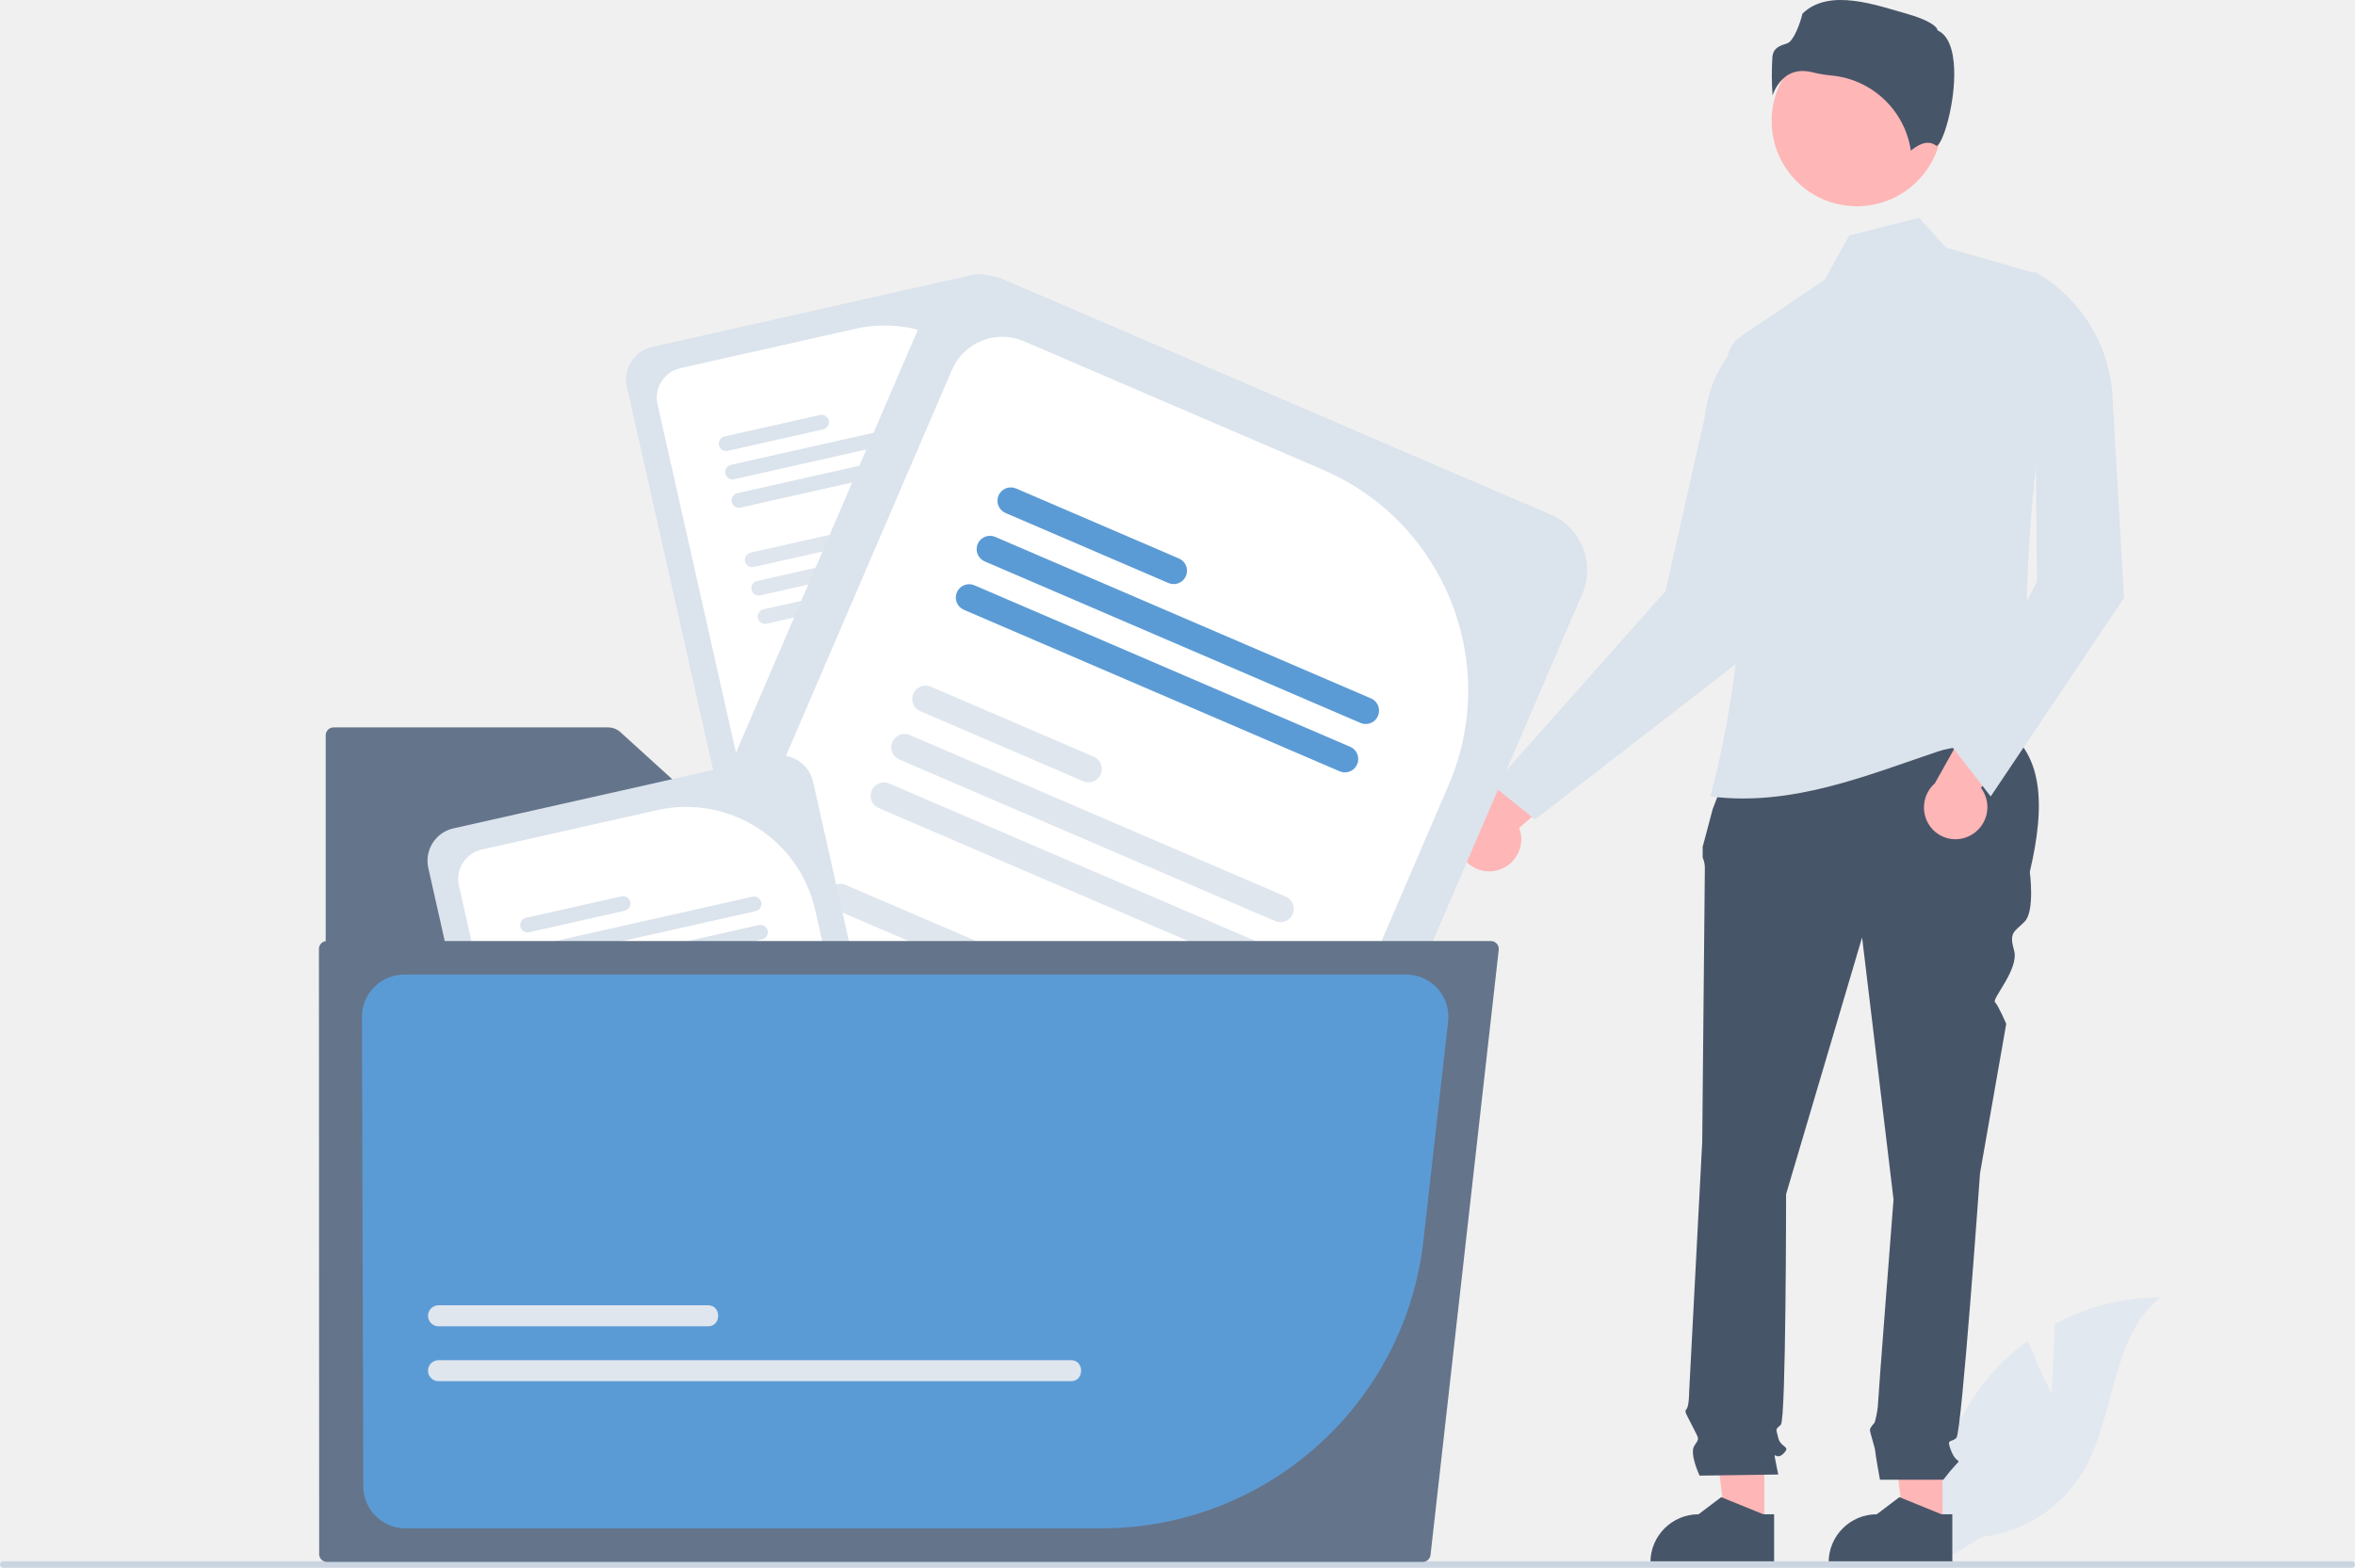
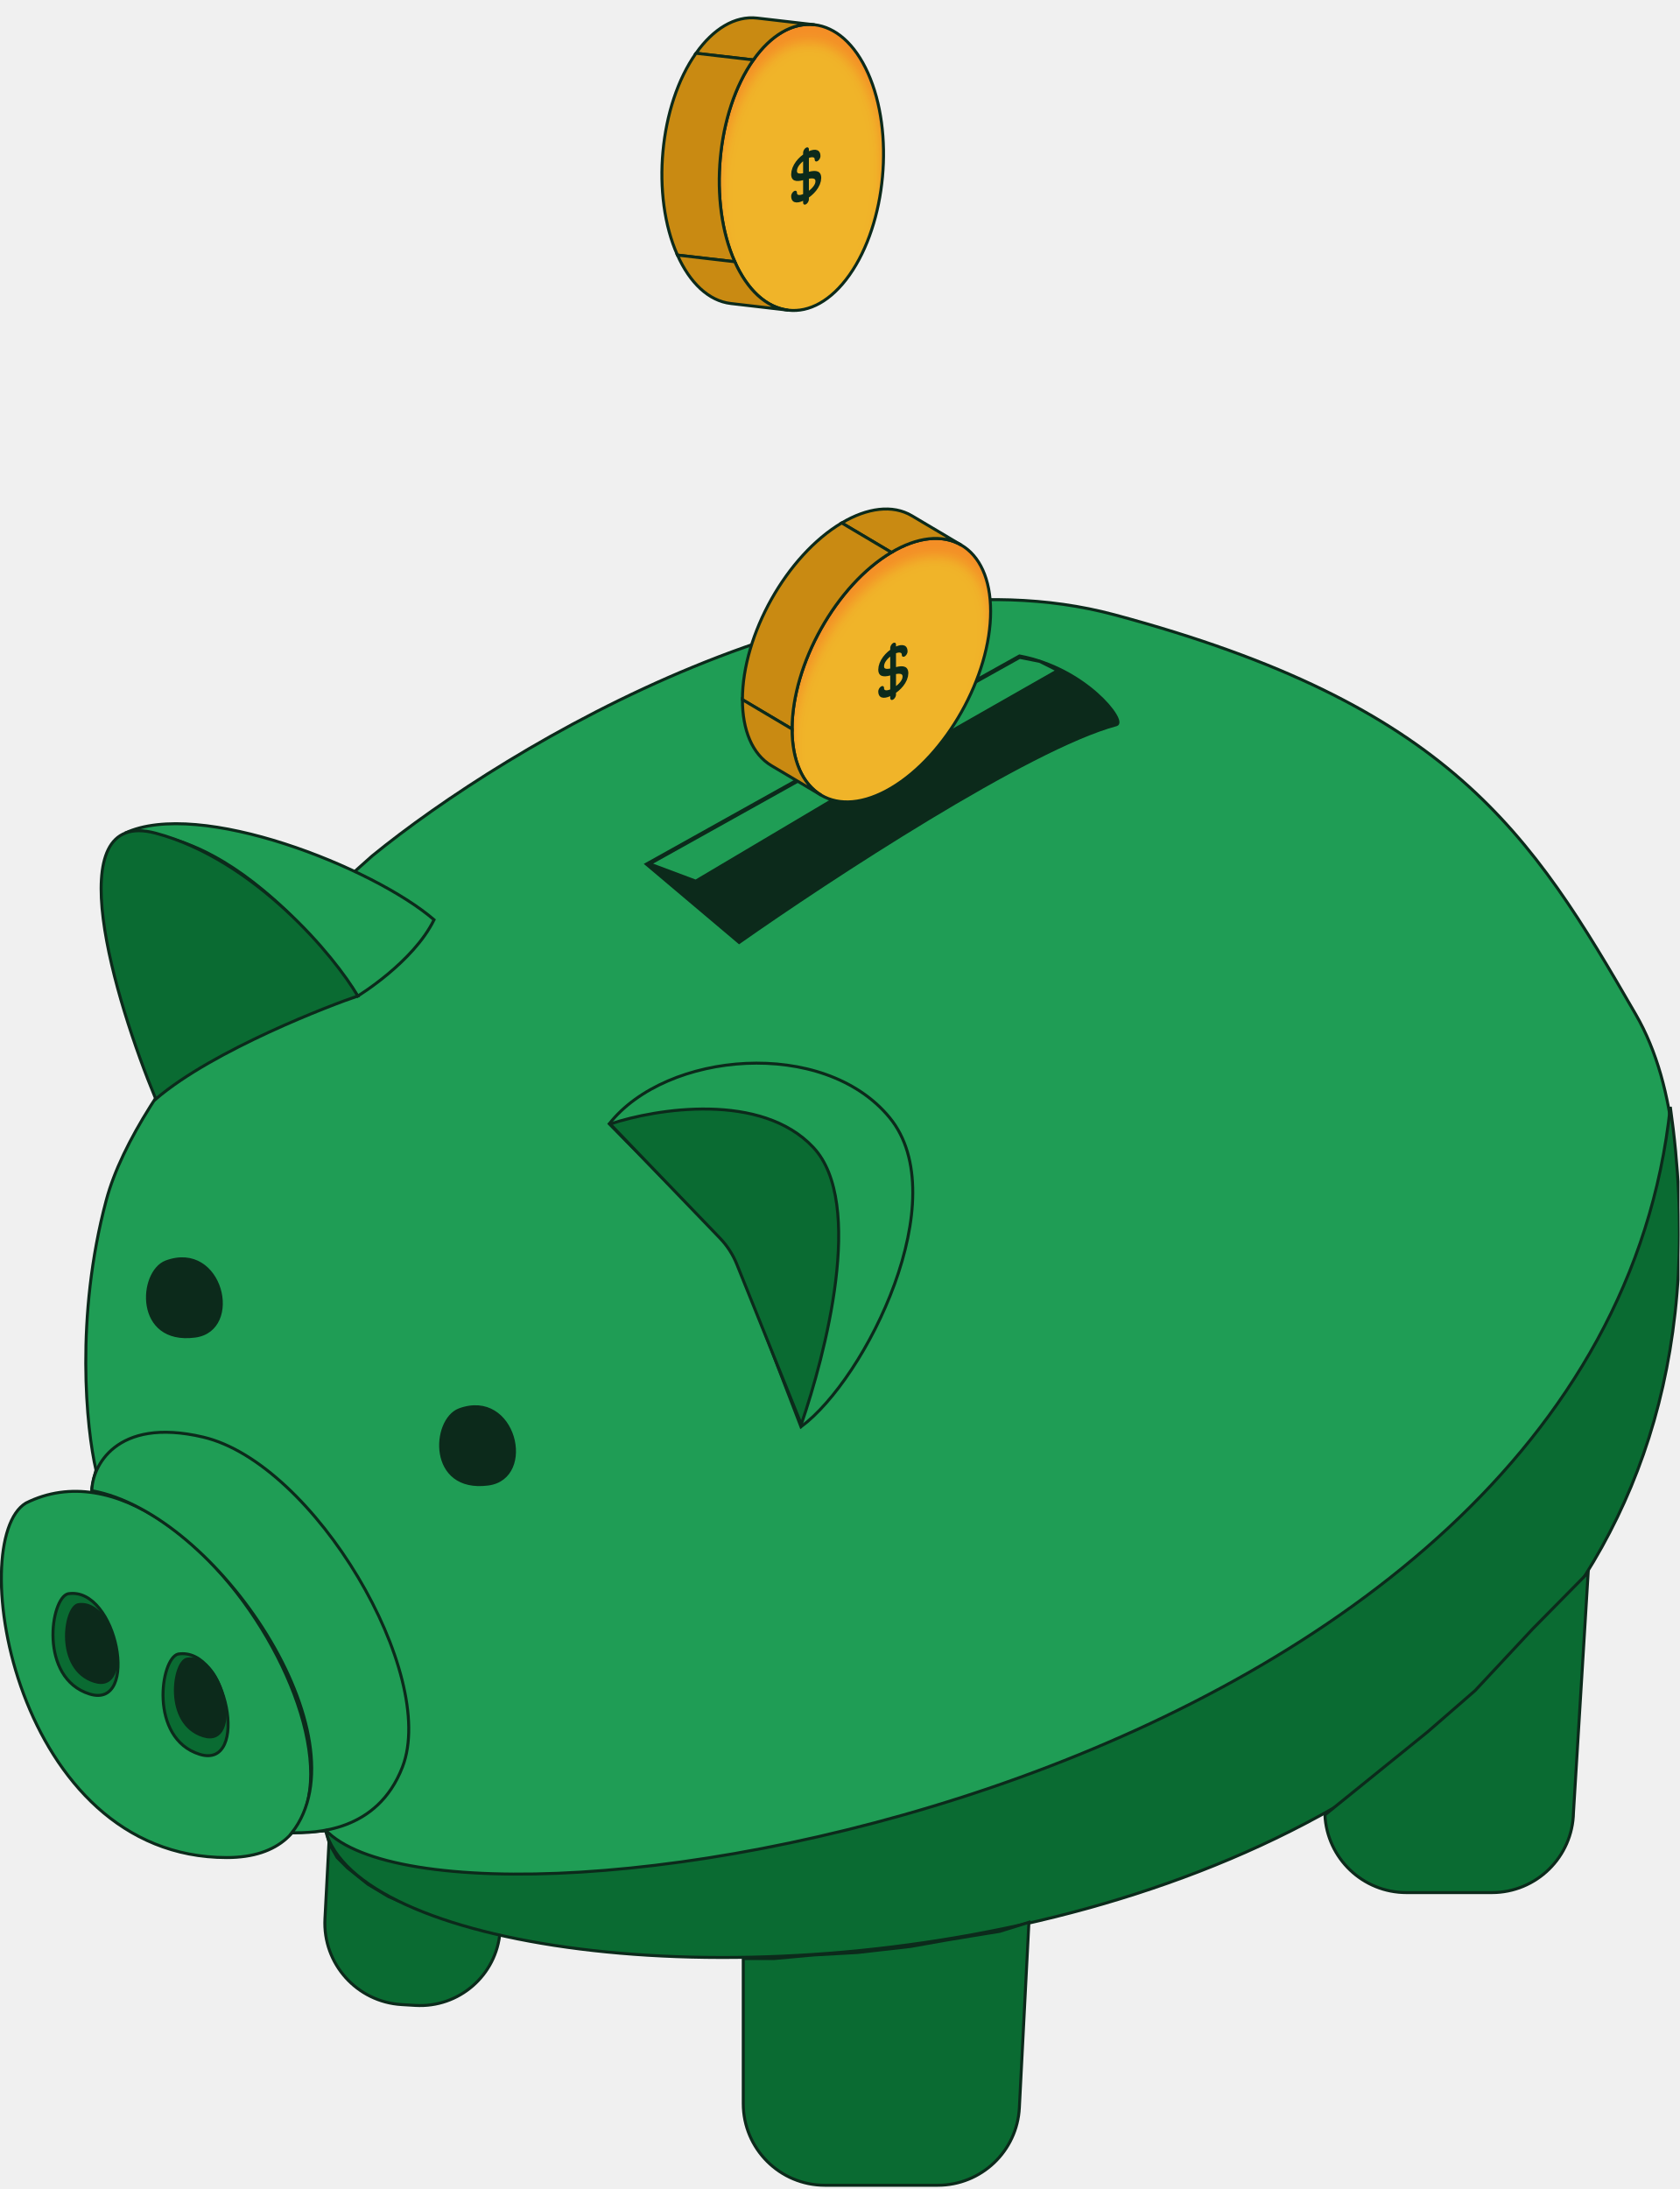
- <svg xmlns="http://www.w3.org/2000/svg" id="b59a7964-0a08-441e-9c1f-c92582b10e6e" data-name="Layer 1" width="865.67" height="576.443" viewBox="0 0 865.67 576.443">
-   <path d="M716.982,481.915a11.798,11.798,0,0,0,9.173-13.773,11.592,11.592,0,0,0-.567-1.968l31.471-27.129-20.575-5.821-26.731,26.655a11.841,11.841,0,0,0-5.662,15.631,11.529,11.529,0,0,0,12.891,6.405Z" transform="translate(-167.165 -161.7783)" fill="#ffb6b6" />
-   <path d="M921.345,674.306l1.144-25.719a83.066,83.066,0,0,1,38.745-9.808c-18.608,15.214-16.283,44.541-28.899,65a49.964,49.964,0,0,1-36.639,23.089L880.123,736.402a83.724,83.724,0,0,1,17.647-67.845A80.873,80.873,0,0,1,912.633,654.747C916.363,664.581,921.345,674.306,921.345,674.306Z" transform="translate(-167.165 -161.7783)" fill="#e2e8f0" />
-   <polygon points="714.057 561.388 699.956 561.387 693.248 507 714.059 507.001 714.057 561.388" fill="#ffb6b6" />
-   <path d="M884.817,736.834l-45.466-.002v-.575a17.697,17.697,0,0,1,17.697-17.696h.001l8.305-6.301,15.495,6.301,3.969 0Z" transform="translate(-167.165 -161.7783)" fill="#475569" />
-   <polygon points="648.548 561.388 634.448 561.387 627.74 507 648.551 507.001 648.548 561.388" fill="#ffb6b6" />
-   <path d="M819.309,736.834l-45.466-.002v-.575a17.697,17.697,0,0,1,17.697-17.696h.001l8.305-6.301,15.495,6.301,3.969 0Z" transform="translate(-167.165 -161.7783)" fill="#475569" />
-   <path d="M809.61,425.826l91.715,2.293c17.419,9.461,17.683,29.938,11.976,54.25,0,0,1.927,14.45-1.927,18.304s-5.78,3.853-3.853,10.597-8.253,17.758-7.017,18.994,4.126,7.98,4.126,7.98l-9.634,54.911s-6.743,95.372-8.67,97.299-3.853,0-1.927,4.817,3.853,2.89,1.927,4.817a70.949,70.949,0,0,0-4.817,5.78H858.22s-1.756-9.634-1.756-10.597-1.927-6.743-1.927-7.707,1.703-2.666,1.703-2.666a31.694,31.694,0,0,0,1.187-6.004c0-1.927,5.78-76.105,5.78-76.105l-11.56-96.335L823.71,600.861s0,82.848-1.927,84.775-1.927.963-.963,4.817,4.817,2.89,1.927,5.78-3.853-1.927-2.89,2.89l.963,4.817-28.901.413s-3.853-8.12-1.927-11.01,1.811-2.101-.539-6.831-3.314-5.693-2.351-6.656.963-6.087.963-6.087l4.817-92.175s.963-97.299.963-100.189a9.609,9.609,0,0,0-.8-4.334v-3.923l3.69-13.9Z" transform="translate(-167.165 -161.7783)" fill="#475569" />
-   <path d="M715.921,450.623l15.5,12.5,84.5-65.5-5-114h0a46.039,46.039,0,0,0-17.023,31.103l-14.477,64.397Z" transform="translate(-167.165 -161.7783)" fill="#dbe3ec" />
-   <path d="M795.921,454.623c29.911,3.823,57.469-7.759,83.5-16.5,11.752-3.946,23.59.173,34.5-6.5-4.718-46.467-.137-98.808,9.884-154.586a13.217,13.217,0,0,0-8.986-14.946l-32.291-9.264-9.942-10.968L846.909,248.377l-8.988,16.246-30.888,20.87a11.292,11.292,0,0,0-4.808,11.28A370.22,370.22,0,0,1,795.921,454.623Z" transform="translate(-167.165 -161.7783)" fill="#dbe3ec" />
-   <path d="M891.382,469.005a11.798,11.798,0,0,0,5.067-15.753,11.592,11.592,0,0,0-1.083-1.739l22.874-34.687-21.383.014-18.444,32.937a11.841,11.841,0,0,0-1.182,16.583,11.529,11.529,0,0,0,14.15,2.645Z" transform="translate(-167.165 -161.7783)" fill="#ffb6b6" />
-   <path d="M884.921,436.623l14,18,49-73-4.238-74.163a56.096,56.096,0,0,0-28.762-45.837h0l1,114Z" transform="translate(-167.165 -161.7783)" fill="#dbe3ec" />
-   <circle cx="682.576" cy="44.502" r="31.335" fill="#ffb6b6" />
-   <path d="M829.775,187.89a14.807,14.807,0,0,1,3.593.472,51.139,51.139,0,0,0,7.033,1.179,32.59,32.59,0,0,1,29.182,27.643c1.821-1.588,5.964-4.508,9.36-1.794h0c.052.043.082.065.201.009,2.255-1.07,6.259-14.239,6.38-25.834.064-6.154-.905-14.013-5.882-16.502l-.262-.131-.069-.285c-.332-1.384-4.048-3.748-10.505-5.587-11.735-3.342-29.227-9.854-39.077-.271-.745,3.23-3.171,10.144-5.621,10.927-2.713.867-5.056,1.616-5.425,4.944a101.999,101.999,0,0,0,.067,14.219,14.522,14.522,0,0,1,5.159-7.247A10.225,10.225,0,0,1,829.775,187.89Z" transform="translate(-167.165 -161.7783)" fill="#475569" />
-   <path d="M1032.835,737.032a1.186,1.186,0,0,1-1.19,1.19H168.355a1.19,1.19,0,0,1,0-2.38h863.29A1.187,1.187,0,0,1,1032.835,737.032Z" transform="translate(-167.165 -161.7783)" fill="#cbd5e1" />
-   <path d="M524.442,262.901,406.817,289.364a12.201,12.201,0,0,0-9.215,14.565l32.254,143.365,138.203-31.093a6.056,6.056,0,0,0,2.993-1.652L539.007,272.116A12.201,12.201,0,0,0,524.442,262.901Z" transform="translate(-167.165 -161.7783)" fill="#dbe3ec" />
-   <path d="M481.715,282.642l-64.462,14.503a11.111,11.111,0,0,0-8.394,13.261l30.325,134.79,122.744-27.615-22.084-98.162A48.695,48.695,0,0,0,481.715,282.642Z" transform="translate(-167.165 -161.7783)" fill="#fff" />
-   <path d="M538.323,410.314l-80.921,18.206a2.703,2.703,0,1,0,1.187,5.275l80.921-18.206a2.703,2.703,0,1,0-1.187-5.275Z" transform="translate(-167.165 -161.7783)" fill="#dfe6ee" />
-   <path d="M535.976,399.883,455.055,418.088a2.706,2.706,0,0,0,1.188,5.28l80.921-18.206a2.706,2.706,0,1,0-1.188-5.28Z" transform="translate(-167.165 -161.7783)" fill="#dfe6ee" />
-   <path d="M487.788,399.77l-35.078,7.892a2.703,2.703,0,1,0,1.187,5.275l35.078-7.892a2.703,2.703,0,1,0-1.187-5.275Z" transform="translate(-167.165 -161.7783)" fill="#dfe6ee" />
-   <path d="M528.717,367.614l-80.921,18.206a2.706,2.706,0,0,0,1.188,5.28l80.921-18.206a2.706,2.706,0,1,0-1.188-5.28Z" transform="translate(-167.165 -161.7783)" fill="#dfe6ee" />
-   <path d="M526.371,357.188l-80.921,18.206a2.703,2.703,0,1,0,1.187,5.275l80.921-18.206a2.703,2.703,0,1,0-1.187-5.275Z" transform="translate(-167.165 -161.7783)" fill="#dfe6ee" />
-   <path d="M478.181,357.07l-35.078,7.892a2.706,2.706,0,0,0,1.188,5.28l35.078-7.892a2.706,2.706,0,1,0-1.188-5.28Z" transform="translate(-167.165 -161.7783)" fill="#dfe6ee" />
-   <path d="M519.11,324.914l-80.921,18.206a2.706,2.706,0,0,0,1.188,5.28l80.921-18.206a2.706,2.706,0,1,0-1.188-5.28Z" transform="translate(-167.165 -161.7783)" fill="#dbe3ec" />
-   <path d="M516.765,314.488l-80.921,18.206a2.706,2.706,0,0,0,1.188,5.28l80.921-18.206a2.706,2.706,0,1,0-1.188-5.28Z" transform="translate(-167.165 -161.7783)" fill="#dbe3ec" />
-   <path d="M468.574,314.371,433.496,322.262a2.706,2.706,0,0,0,1.188,5.28l35.078-7.892a2.706,2.706,0,1,0-1.188-5.28Z" transform="translate(-167.165 -161.7783)" fill="#dbe3ec" />
-   <path d="M289.779,429.241a2.895,2.895,0,0,0-2.892,2.892V731.181a2.896,2.896,0,0,0,2.892,2.893h374.946a2.895,2.895,0,0,0,2.892-2.893V480.137a2.895,2.895,0,0,0-2.892-2.893H449.53a8.765,8.765,0,0,1-5.907-2.282l-48.379-43.958a6.77,6.77,0,0,0-4.562-1.763Z" transform="translate(-167.165 -161.7783)" fill="#64748b" />
-   <path d="M737.242,351.025,536.479,264.713a22.116,22.116,0,0,0-29.019,11.569l-105.198,244.695,235.885,101.411a10.977,10.977,0,0,0,6.15.761l104.515-243.106A22.116,22.116,0,0,0,737.242,351.025Z" transform="translate(-167.165 -161.7783)" fill="#dbe3ec" />
-   <path d="M653.54,334.535,543.517,287.234a20.14,20.14,0,0,0-26.427,10.528L418.183,527.822l209.5,90.067L699.712,450.347A88.262,88.262,0,0,0,653.54,334.535Z" transform="translate(-167.165 -161.7783)" fill="#fff" />
-   <path d="M600.776,582.114l-138.117-59.379a4.9,4.9,0,1,0-3.871,9.003l138.117,59.379a4.9,4.9,0,1,0,3.871-9.003Z" transform="translate(-167.165 -161.7783)" fill="#dfe6ee" />
-   <path d="M608.43,564.309l-138.117-59.379a4.905,4.905,0,0,0-3.875,9.012l138.117,59.379a4.905,4.905,0,1,0,3.875-9.012Z" transform="translate(-167.165 -161.7783)" fill="#dfe6ee" />
-   <path d="M537.835,512.875,477.964,487.135a4.9,4.9,0,1,0-3.871,9.003l59.871,25.74a4.9,4.9,0,1,0,3.871-9.003Z" transform="translate(-167.165 -161.7783)" fill="#dfe6ee" />
-   <path d="M632.108,509.233l-138.117-59.379a4.905,4.905,0,0,0-3.875,9.012l138.117,59.379a4.905,4.905,0,1,0,3.875-9.012Z" transform="translate(-167.165 -161.7783)" fill="#dfe6ee" />
-   <path d="M639.759,491.438l-138.117-59.379a4.9,4.9,0,1,0-3.871,9.003l138.117,59.379a4.9,4.9,0,1,0,3.871-9.003Z" transform="translate(-167.165 -161.7783)" fill="#dfe6ee" />
-   <path d="M569.167,439.995,509.296,414.255a4.905,4.905,0,0,0-3.875,9.012l59.871,25.74a4.905,4.905,0,1,0,3.875-9.012Z" transform="translate(-167.165 -161.7783)" fill="#dfe6ee" />
-   <path d="M663.441,436.353l-138.117-59.379a4.905,4.905,0,0,0-3.875,9.012l138.117,59.379a4.905,4.905,0,1,0,3.875-9.012Z" transform="translate(-167.165 -161.7783)" fill="#5b9bd5" />
-   <path d="M671.091,418.558,532.974,359.179a4.905,4.905,0,0,0-3.875,9.012l138.117,59.379A4.905,4.905,0,1,0,671.091,418.558Z" transform="translate(-167.165 -161.7783)" fill="#5b9bd5" />
-   <path d="M600.5,367.115,540.628,341.375a4.905,4.905,0,0,0-3.875,9.012L596.625,376.127a4.905,4.905,0,1,0,3.875-9.012Z" transform="translate(-167.165 -161.7783)" fill="#5b9bd5" />
-   <path d="M451.442,439.901,333.817,466.364a12.201,12.201,0,0,0-9.215,14.565l32.254,143.365,138.203-31.093a6.056,6.056,0,0,0,2.993-1.652L466.007,449.116A12.201,12.201,0,0,0,451.442,439.901Z" transform="translate(-167.165 -161.7783)" fill="#dbe3ec" />
-   <path d="M408.715,459.642l-64.462,14.503a11.111,11.111,0,0,0-8.394,13.261l30.325,134.79,122.744-27.615-22.084-98.162A48.695,48.695,0,0,0,408.715,459.642Z" transform="translate(-167.165 -161.7783)" fill="#fff" />
-   <path d="M465.323,587.314l-80.921,18.206a2.703,2.703,0,1,0,1.187,5.275l80.921-18.206a2.703,2.703,0,1,0-1.187-5.275Z" transform="translate(-167.165 -161.7783)" fill="#dfe6ee" />
-   <path d="M462.976,576.883,382.055,595.088a2.706,2.706,0,0,0,1.188,5.28l80.921-18.206a2.706,2.706,0,1,0-1.188-5.28Z" transform="translate(-167.165 -161.7783)" fill="#dfe6ee" />
-   <path d="M414.788,576.77l-35.078,7.892a2.703,2.703,0,1,0,1.187,5.275l35.078-7.892a2.703,2.703,0,1,0-1.187-5.275Z" transform="translate(-167.165 -161.7783)" fill="#dfe6ee" />
-   <path d="M455.717,544.614l-80.921,18.206a2.706,2.706,0,0,0,1.188,5.28l80.921-18.206a2.706,2.706,0,1,0-1.188-5.28Z" transform="translate(-167.165 -161.7783)" fill="#dfe6ee" />
-   <path d="M453.371,534.188l-80.921,18.206a2.703,2.703,0,1,0,1.187,5.275l80.921-18.206a2.703,2.703,0,1,0-1.187-5.275Z" transform="translate(-167.165 -161.7783)" fill="#dfe6ee" />
-   <path d="M405.181,534.07l-35.078,7.892a2.706,2.706,0,0,0,1.188,5.28l35.078-7.892a2.706,2.706,0,1,0-1.188-5.28Z" transform="translate(-167.165 -161.7783)" fill="#dfe6ee" />
-   <path d="M446.11,501.914l-80.921,18.206a2.706,2.706,0,0,0,1.188,5.28l80.921-18.206a2.706,2.706,0,1,0-1.188-5.28Z" transform="translate(-167.165 -161.7783)" fill="#dbe3ec" />
-   <path d="M443.765,491.488l-80.921,18.206a2.706,2.706,0,0,0,1.188,5.28l80.921-18.206a2.706,2.706,0,1,0-1.188-5.28Z" transform="translate(-167.165 -161.7783)" fill="#dbe3ec" />
-   <path d="M395.574,491.371,360.496,499.262a2.706,2.706,0,0,0,1.188,5.28l35.078-7.892a2.706,2.706,0,1,0-1.188-5.28Z" transform="translate(-167.165 -161.7783)" fill="#dbe3ec" />
-   <path d="M287.294,507.787a2.892,2.892,0,0,0-2.892,2.891c0,.108.089,222.827.089,222.827a2.89,2.89,0,0,0,2.874,2.568H690.138a2.89,2.89,0,0,0,2.874-2.568L718.082,511.003a2.893,2.893,0,0,0-.717-2.251,2.859,2.859,0,0,0-2.156-.965Z" transform="translate(-167.165 -161.7783)" fill="#64748b" />
-   <path d="M315.717,520.117a15.555,15.555,0,0,0-15.509,15.374l.503,172.607A15.509,15.509,0,0,0,316.22,723.743H571.897A119.174,119.174,0,0,0,690.41,617.833l9.067-80.47a15.508,15.508,0,0,0-15.412-17.246Zm391.811,0-.046-1h.046Z" transform="translate(-167.165 -161.7783)" fill="#5b9bd5" />
-   <path d="M427.4,649.434H328.353a3.859,3.859,0,1,1,0-7.718h99.046C432.376,641.647,432.426,649.504,427.4,649.434Z" transform="translate(-167.165 -161.7783)" fill="#dfe6ee" />
-   <path d="M560.826,669.62H328.353a3.859,3.859,0,1,1,0-7.718H560.826C565.802,661.833,565.852,669.691,560.826,669.62Z" transform="translate(-167.165 -161.7783)" fill="#dfe6ee" />
+ <svg xmlns="http://www.w3.org/2000/svg" width="564" height="735" viewBox="0 100 564 735" fill="none">
+   <g clip-path="url(#clip0_6_9315)">
+     <path d="M271.488 753.671C141.342 753.671 110.001 729.303 109.769 714.715L98.001 715.408C98.001 715.408 126.384 682.19 64.772 618.521L57.157 612.985L50.235 608.141L40.543 603.296L30.852 600.528V599.836L31.495 596.376L32.237 593.608C29 579.767 25.162 542.258 35.698 502.949C46.234 463.642 99.623 409.524 125 387.378C170.458 350.314 283.944 282.228 374.215 306.409C487.054 336.635 514.052 379.535 549.358 440.666C577.602 489.571 556.535 581.11 534.821 618.521C502.283 674.577 401.634 753.671 271.488 753.671Z" fill="#1f9d55" stroke="#0c2a1b" />
+     <path d="M134.881 773.081L139.503 773.356C154.133 774.227 166.768 763.231 167.921 748.626L156.153 745.858L143.692 742.397L130.539 736.861L123.617 732.709L116.694 727.172L113.232 723.712L110.464 718.868L109.125 744.274C108.334 759.321 119.836 772.185 134.881 773.081Z" fill="#0a6b32" stroke="#0c2a1b" />
+     <path d="M120.155 434.437C120.155 434.437 83.465 377.69 41.929 379.766C66.85 368.001 125.462 391.303 145.769 408.831C138.776 423.134 120.155 434.437 120.155 434.437Z" fill="#1f9d55" stroke="#0c2a1b" />
+     <path d="M52.312 379.766C19.083 370.866 38.467 435.573 52.312 469.04C71.696 452.43 111.847 437.205 120.154 434.438C112.54 421.289 85.541 388.667 52.312 379.766Z" fill="#0a6b32" stroke="#0c2a1b" />
+     <path d="M8.7 604.68C-12.067 617.136 4.977 723.713 76.165 723.713C147.354 723.713 68.235 574.921 8.7 604.68Z" fill="#1f9d55" stroke="#0c2a1b" />
+     <path d="M22.862 635.139C16.943 636.562 12.981 663.419 30.046 668.787C47.111 674.153 39.38 632.487 22.862 635.139Z" fill="#0a6b32" stroke="#0c2a1b" />
+     <path d="M26.216 638.815C21.686 639.904 18.655 660.456 31.713 664.562C44.772 668.67 38.856 636.785 26.216 638.815Z" fill="#0c2a1b" stroke="#0c2a1b" />
+     <path d="M55.773 523.711C46.775 527.171 45.513 551.227 65.467 548.625C81.388 546.548 74.467 516.791 55.773 523.711Z" fill="#0c2a1b" stroke="#0c2a1b" />
+     <path d="M154.224 573.381C145.226 576.841 143.965 600.897 163.918 598.294C179.839 596.218 172.918 566.461 154.224 573.381Z" fill="#0c2a1b" stroke="#0c2a1b" />
+     <path d="M59.817 655.381C53.898 656.804 49.936 683.661 67.001 689.029C84.066 694.396 76.336 652.729 59.817 655.381Z" fill="#0a6b32" stroke="#0c2a1b" />
+     <path d="M62.779 657.091C58.25 658.18 55.218 678.732 68.277 682.839C81.335 686.946 75.419 655.062 62.779 657.091Z" fill="#0c2a1b" stroke="#0c2a1b" />
+     <path d="M68.233 582.535C38.589 575.535 30.851 592.916 30.851 600.528C73.079 608.141 122.922 683.573 98 715.407C105.615 715.407 126.682 715.34 135.173 693.261C147.151 662.119 105.615 591.36 68.233 582.535Z" fill="#1f9d55" stroke="#0c2a1b" />
+     <path d="M109.235 714.377C153.54 761.436 536.636 701.276 560.936 471.655C606.625 791.38 129.311 792.578 109.235 714.377Z" fill="#0a6b32" stroke="#0c2a1b" />
+     <path d="M298.758 475.268C320.909 502.254 290.912 562.832 268.99 579.075L248.193 524.89C246.843 521.374 244.782 518.173 242.141 515.487L204.61 477.344C223.763 452.997 276.606 448.278 298.758 475.268Z" fill="#1f9d55" stroke="#0c2a1b" />
+     <path d="M528.411 708.586L533.346 628.031L514.745 646.895L495.361 667.656L479.439 681.497L464.901 693.261L444.941 709.398H444.938C445.65 724.002 457.702 735.477 472.329 735.477H500.994C515.935 735.477 528.126 723.52 528.411 708.586Z" fill="#0a6b32" stroke="#0c2a1b" />
+     <path d="M342.325 807.742L345.53 745.447L335.744 748.491L326.334 750.016L317.193 751.535L305.767 753.564L287.942 755.594L273.316 756.413L259.991 757.622H249.606V806.333C249.606 821.474 261.885 833.747 277.03 833.747H314.937C329.535 833.747 341.574 822.316 342.325 807.742Z" fill="#0a6b32" stroke="#0c2a1b" />
+     <path d="M248.222 416.445L217.07 390.147L342.37 320.25C364.753 324.436 378.368 342.399 374.906 343.326C345.554 351.188 278.22 395.347 248.222 416.445Z" fill="#0c2a1b" stroke="#0c2a1b" />
+     <path d="M349.141 322.07L355.246 325.121L296.453 358.607L296.447 358.611L233.64 395.87L218.153 390.065L342.445 320.731L349.141 322.07Z" fill="#1f9d55" stroke="#0c2a1b" />
+     <g filter="url(#filter0_i_6_9315)">
+       <path d="M299.338 364.583C280.924 375.505 265.997 366.651 265.997 344.805C265.997 322.96 280.924 296.396 299.338 285.473C317.752 274.55 332.679 283.405 332.679 305.251C332.679 327.096 317.752 353.66 299.338 364.583Z" fill="#f0b429" />
+     </g>
+     <path d="M299.338 364.583C280.924 375.505 265.997 366.651 265.997 344.805C265.997 322.96 280.924 296.396 299.338 285.473C317.752 274.55 332.679 283.405 332.679 305.251C332.679 327.096 317.752 353.66 299.338 364.583Z" stroke="#0c2a1b" />
+     <path d="M322.915 283.074C316.405 279.212 307.872 280.412 299.339 285.473L282.669 275.584C291.201 270.523 299.734 269.323 306.245 273.185L322.915 283.074Z" fill="#c98a12" stroke="#0c2a1b" />
+     <path d="M265.997 344.805C265.997 322.96 280.924 296.395 299.338 285.472L282.667 275.584C264.253 286.507 249.326 313.07 249.326 334.916L265.997 344.805Z" fill="#c98a12" stroke="#0c2a1b" />
+     <path d="M275.76 366.982C269.25 363.12 265.995 354.928 265.995 344.805L249.324 334.916C249.324 345.039 252.579 353.232 259.09 357.093L275.76 366.982Z" fill="#c98a12" stroke="#0c2a1b" />
+     <g transform="matrix(12.9424 -7.4666 0.0001 14.9417 293.459 321.6663)">
+       <path d="M0.80 0.24C0.80 0.12 0.66 0.05 0.50 0.05C0.33 0.05 0.19 0.13 0.19 0.27C0.19 0.41 0.35 0.46 0.50 0.50C0.66 0.54 0.82 0.60 0.82 0.74C0.82 0.88 0.67 0.95 0.50 0.95C0.34 0.95 0.19 0.89 0.19 0.76M0.50 -0.06L0.50 1.06" fill="none" stroke="#0c2a1b" stroke-width="0.15" stroke-linecap="round" stroke-linejoin="round" />
+     </g>
+     <g filter="url(#filter1_i_6_9315)">
+       <path d="M285.267 192.344C272.911 209.825 255.669 207.826 246.757 187.88C237.845 167.934 240.637 137.594 252.993 120.113C265.349 102.633 282.591 104.631 291.503 124.577C300.416 144.524 297.624 174.864 285.267 192.344Z" fill="#f0b429" />
+     </g>
+     <path d="M285.266 192.344C272.91 209.825 255.668 207.826 246.756 187.88C237.844 167.934 240.636 137.594 252.992 120.113C265.348 102.633 282.59 104.631 291.502 124.577C300.415 144.524 297.623 174.864 285.266 192.344Z" stroke="#0c2a1b" />
+     <path d="M273.539 108.31C266.02 107.439 258.718 112.012 252.993 120.113L233.737 117.881C239.463 109.781 246.764 105.206 254.284 106.078L273.539 108.31Z" fill="#c98a12" stroke="#0c2a1b" />
+     <path d="M246.755 187.88C237.843 167.934 240.634 137.594 252.991 120.113L233.736 117.881C221.38 135.362 218.587 165.702 227.5 185.648L246.755 187.88Z" fill="#c98a12" stroke="#0c2a1b" />
+     <path d="M264.719 204.148C257.199 203.276 250.885 197.123 246.756 187.881L227.5 185.648C231.63 194.891 237.944 201.043 245.464 201.915L264.719 204.148Z" fill="#c98a12" stroke="#0c2a1b" />
+     <g transform="matrix(12.9414 -7.4664 0.0001 14.9408 264.2085 155.3532)">
+       <path d="M0.80 0.24C0.80 0.12 0.66 0.05 0.50 0.05C0.33 0.05 0.19 0.13 0.19 0.27C0.19 0.41 0.35 0.46 0.50 0.50C0.66 0.54 0.82 0.60 0.82 0.74C0.82 0.88 0.67 0.95 0.50 0.95C0.34 0.95 0.19 0.89 0.19 0.76M0.50 -0.06L0.50 1.06" fill="none" stroke="#0c2a1b" stroke-width="0.15" stroke-linecap="round" stroke-linejoin="round" />
+     </g>
+     <path d="M273.144 485.279C290.619 503.973 277.029 555.039 269.096 578.257L247.439 524.488C246.127 521.232 244.203 518.259 241.77 515.728L204.912 477.403C220.375 472.24 255.67 466.586 273.144 485.279Z" fill="#0a6b32" stroke="#0c2a1b" />
+   </g>
+   <defs>
+     <filter id="filter0_i_6_9315" x="265.997" y="280.795" width="66.682" height="92.466" filterUnits="userSpaceOnUse" color-interpolation-filters="sRGB">
+       <feFlood flood-opacity="0" result="BackgroundImageFix" />
+       <feBlend mode="normal" in="SourceGraphic" in2="BackgroundImageFix" result="shape" />
+       <feColorMatrix in="SourceAlpha" type="matrix" values="0 0 0 0 0 0 0 0 0 0 0 0 0 0 0 0 0 0 127 0" result="hardAlpha" />
+       <feOffset dy="6" />
+       <feGaussianBlur stdDeviation="2" />
+       <feComposite in2="hardAlpha" operator="arithmetic" k2="-1" k3="1" />
+       <feColorMatrix type="matrix" values="0 0 0 0 1 0 0 0 0 0.116 0 0 0 0 0.116 0 0 0 0.25 0" />
+       <feBlend mode="normal" in2="shape" result="effect1_innerShadow_6_9315" />
+     </filter>
+     <filter id="filter1_i_6_9315" x="241.542" y="108.206" width="55.176" height="100.045" filterUnits="userSpaceOnUse" color-interpolation-filters="sRGB">
+       <feFlood flood-opacity="0" result="BackgroundImageFix" />
+       <feBlend mode="normal" in="SourceGraphic" in2="BackgroundImageFix" result="shape" />
+       <feColorMatrix in="SourceAlpha" type="matrix" values="0 0 0 0 0 0 0 0 0 0 0 0 0 0 0 0 0 0 127 0" result="hardAlpha" />
+       <feOffset dy="6" />
+       <feGaussianBlur stdDeviation="2" />
+       <feComposite in2="hardAlpha" operator="arithmetic" k2="-1" k3="1" />
+       <feColorMatrix type="matrix" values="0 0 0 0 1 0 0 0 0 0.116 0 0 0 0 0.116 0 0 0 0.25 0" />
+       <feBlend mode="normal" in2="shape" result="effect1_innerShadow_6_9315" />
+     </filter>
+     <clipPath id="clip0_6_9315">
+       <rect width="564" height="880" fill="white" transform="translate(0 -45)" />
+     </clipPath>
+   </defs>
</svg>
